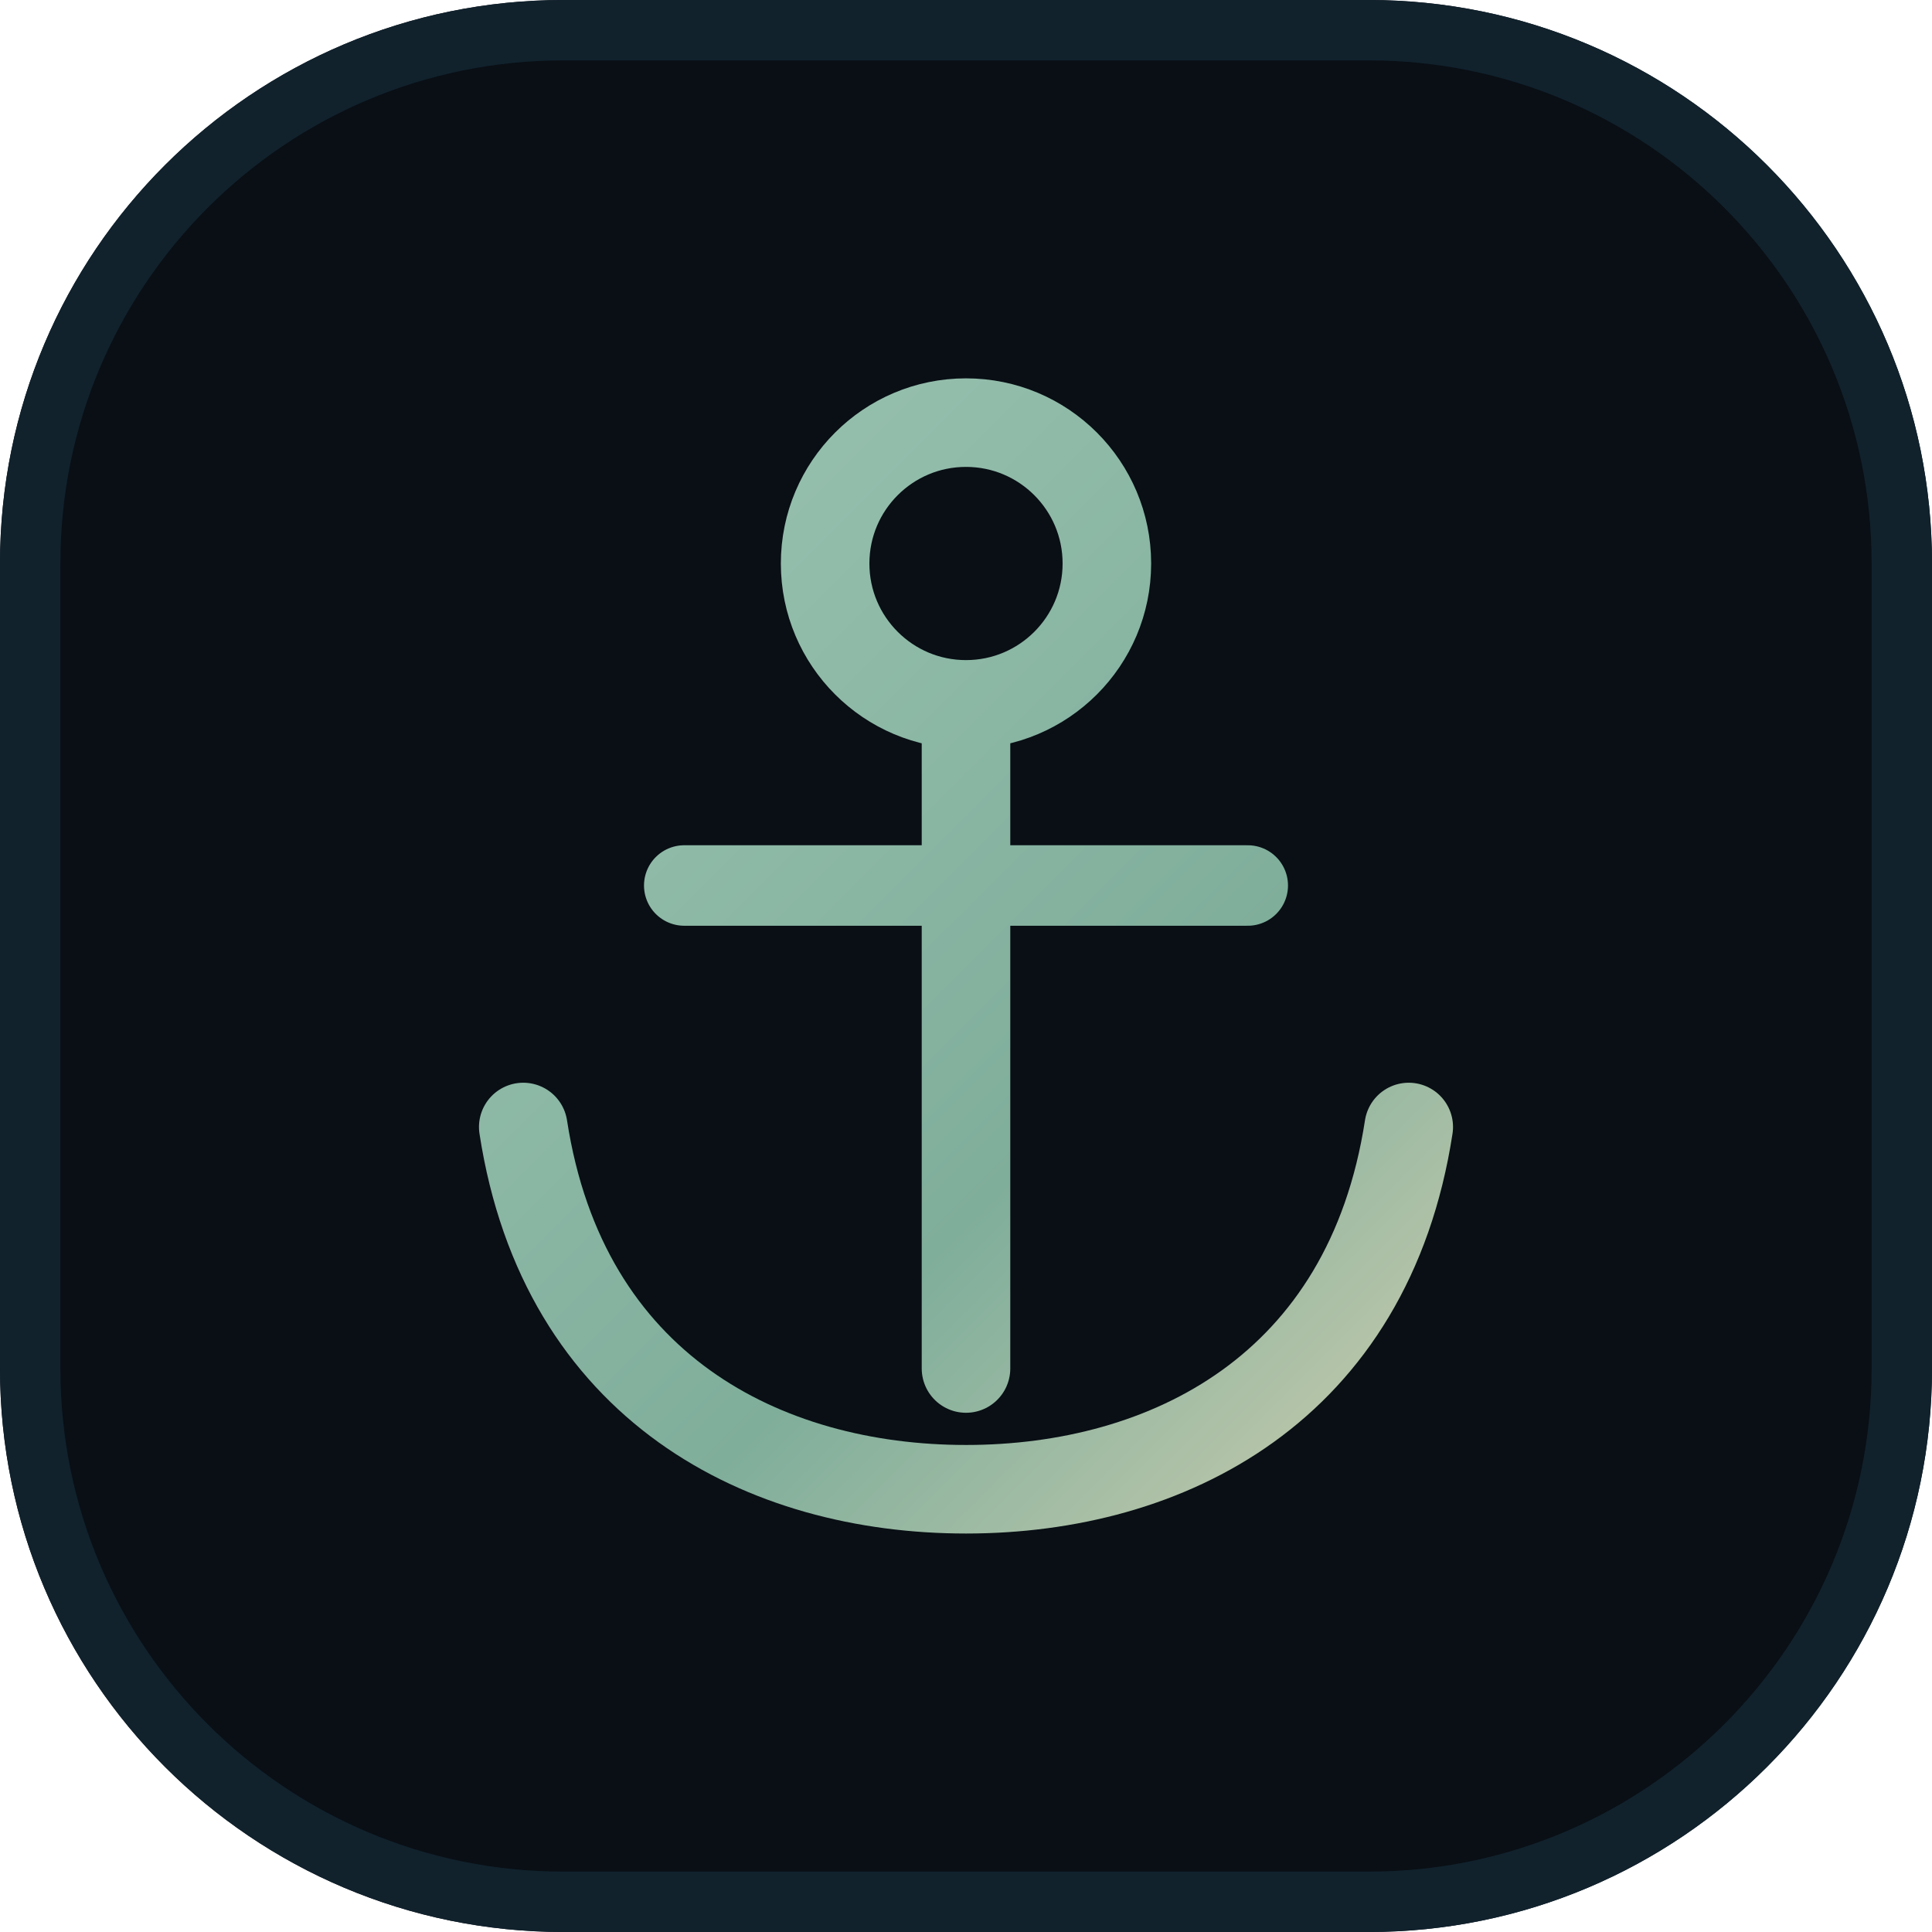
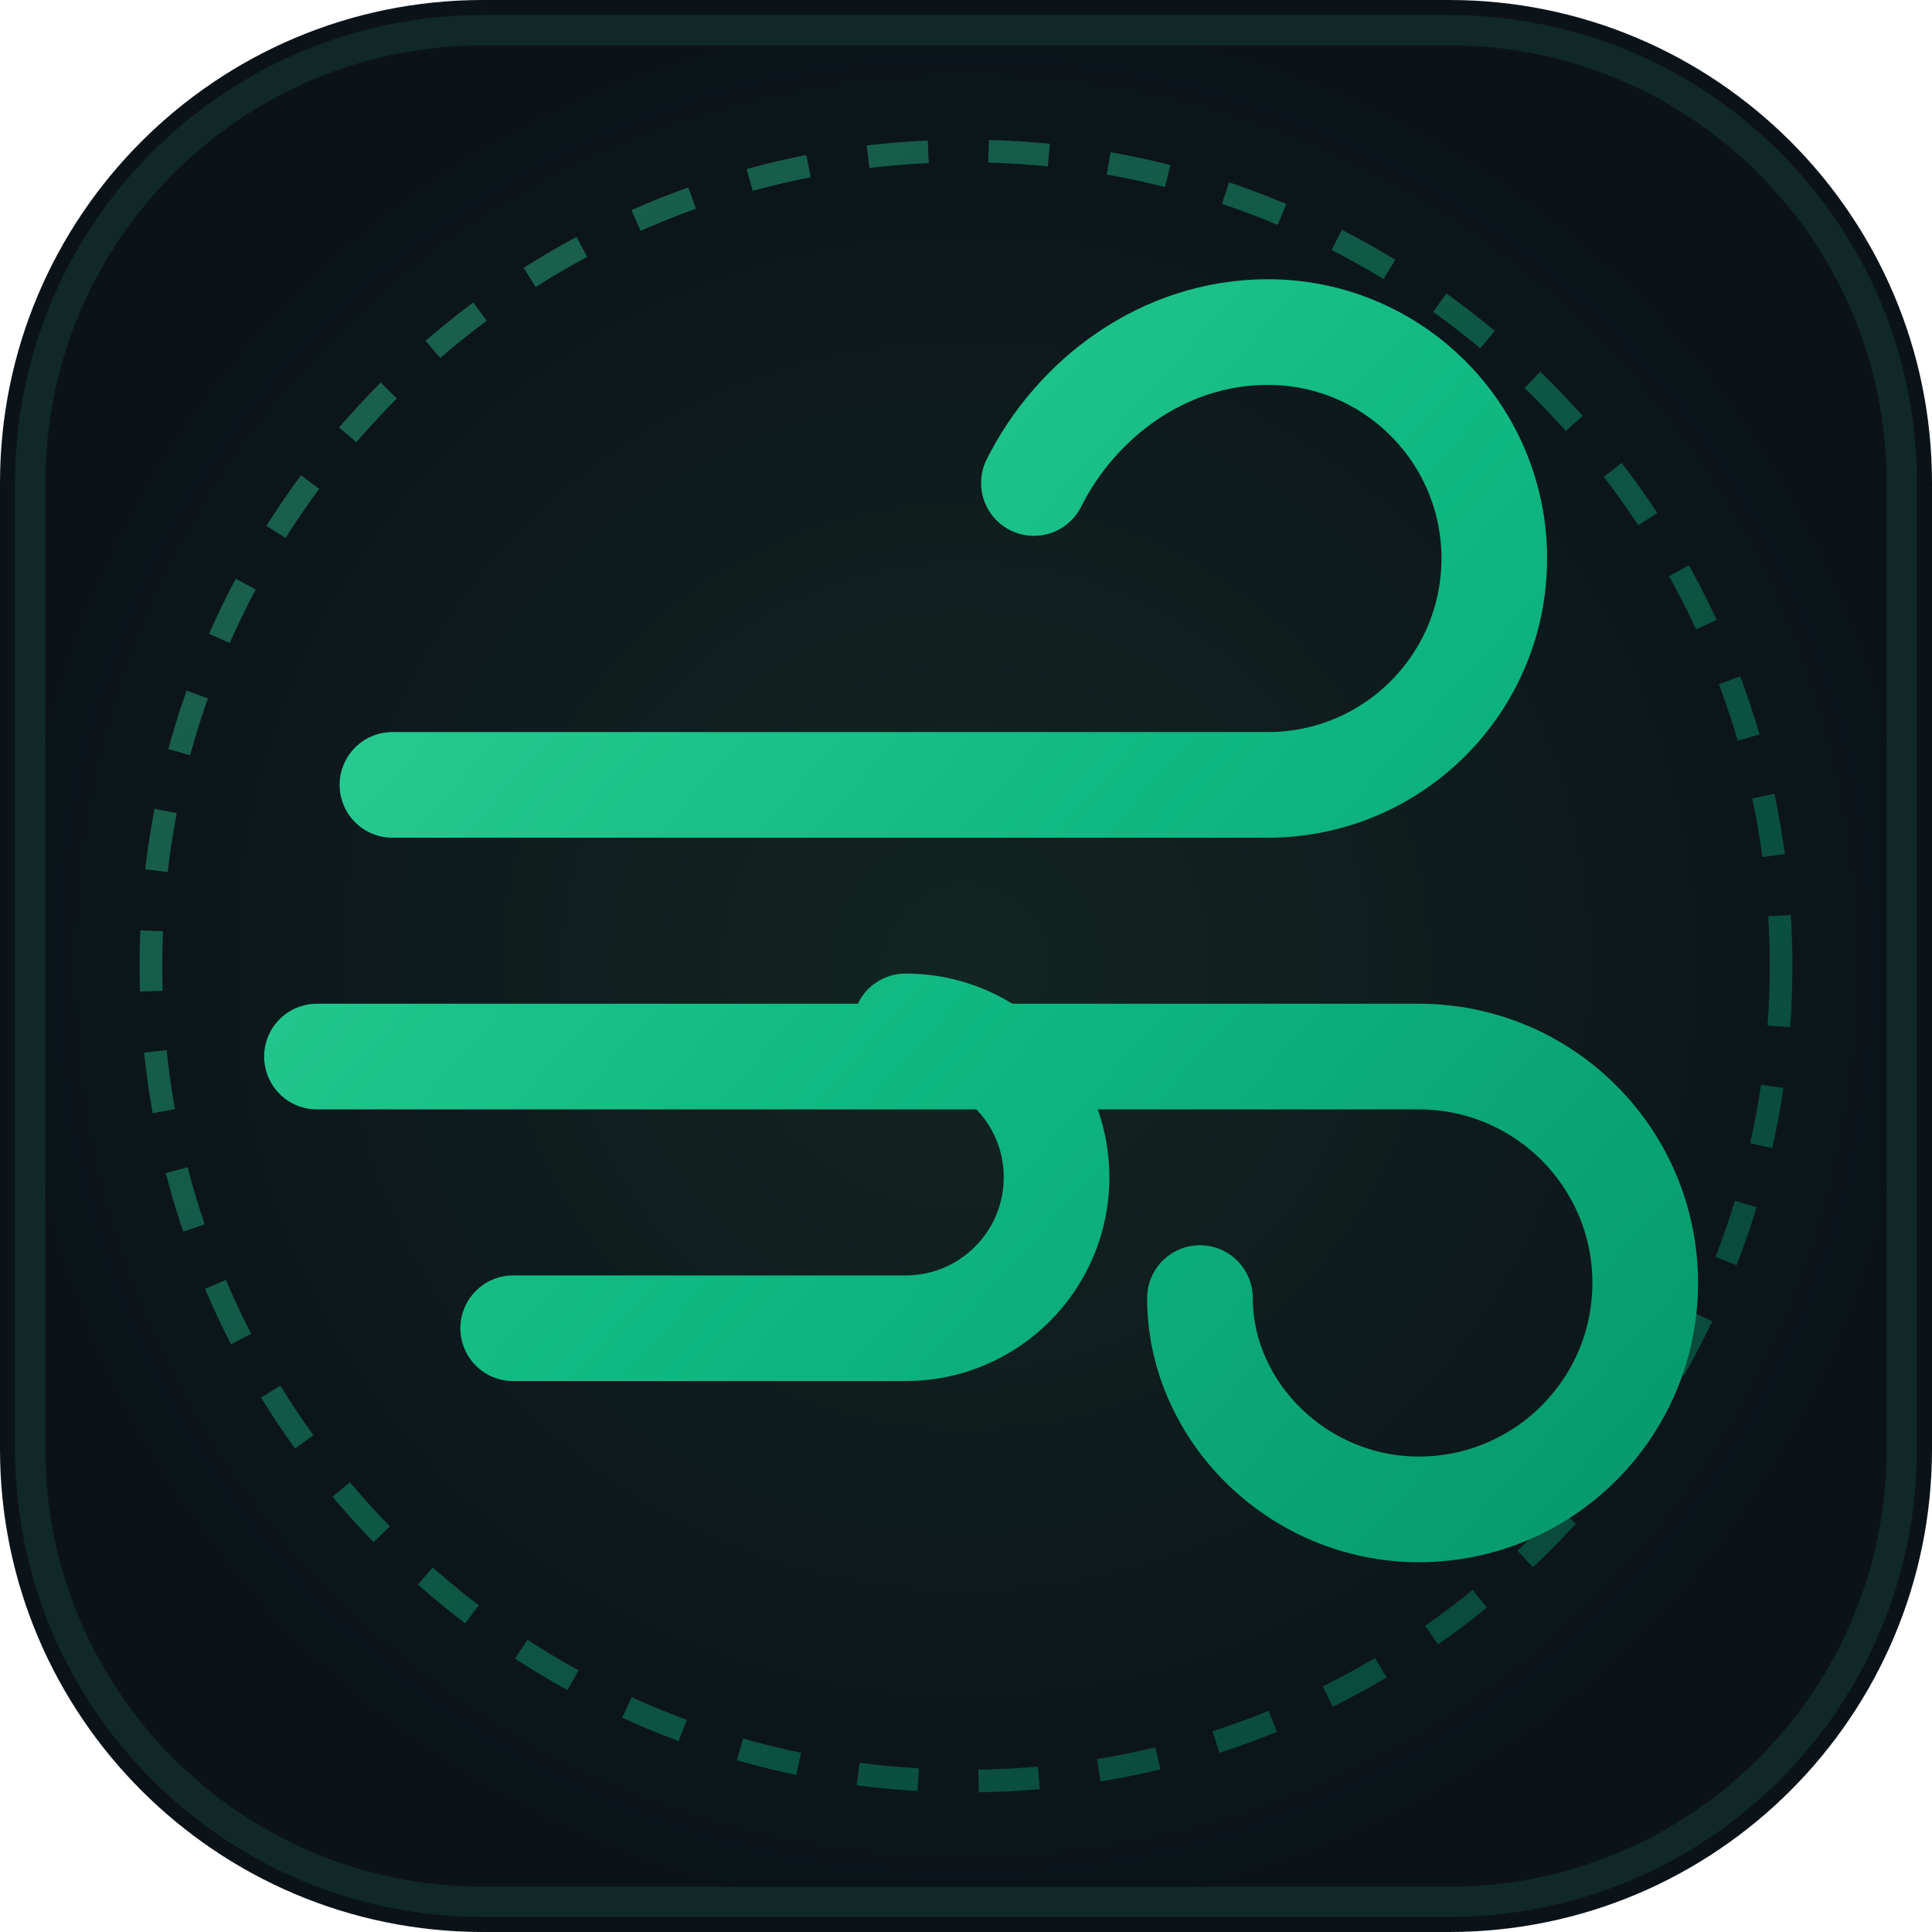
- <svg xmlns="http://www.w3.org/2000/svg" viewBox="0 0 48 48" fill="none">
+ <svg xmlns="http://www.w3.org/2000/svg" viewBox="0 0 512 512" fill="none">
  <defs>
-     <linearGradient id="ancorar-organic" x1="8" y1="8" x2="40" y2="40" gradientUnits="userSpaceOnUse">
-       <stop offset="0%" stop-color="#a3c9b8" />
-       <stop offset="60%" stop-color="#7fae9b" />
-       <stop offset="100%" stop-color="#e5d7b5" />
+     <linearGradient id="wind-grad" x1="64" y1="85" x2="448" y2="427" gradientUnits="userSpaceOnUse">
+       <stop offset="0%" stop-color="#34d399" />
+       <stop offset="50%" stop-color="#10b981" />
+       <stop offset="100%" stop-color="#059669" />
    </linearGradient>
+     <radialGradient id="bg-glow" cx="50%" cy="50%" r="50%">
+       <stop offset="0%" stop-color="#122521" />
+       <stop offset="100%" stop-color="#0b1319" />
+     </radialGradient>
  </defs>
-   <rect width="48" height="48" rx="14" fill="#090f15" />
-   <rect x="0.75" y="0.75" width="46.5" height="46.5" rx="13.25" stroke="#11222d" stroke-width="1.5" />
-   <circle cx="24" cy="14" r="3.5" stroke="url(#ancorar-organic)" stroke-width="2.2" stroke-linecap="round" />
-   <line x1="24" y1="18" x2="24" y2="34" stroke="url(#ancorar-organic)" stroke-width="2.2" stroke-linecap="round" />
-   <line x1="17" y1="22" x2="31" y2="22" stroke="url(#ancorar-organic)" stroke-width="2" stroke-linecap="round" />
-   <path d="M13 28C14 34.5 19 37 24 37C29 37 34 34.5 35 28" stroke="url(#ancorar-organic)" stroke-width="2.2" stroke-linecap="round" stroke-linejoin="round" />
+   <rect width="512" height="512" rx="128" fill="url(#bg-glow)" />
+   <rect x="8" y="8" width="496" height="496" rx="120" stroke="#16382f" stroke-width="8" stroke-opacity="0.6" />
+   <circle cx="256" cy="256" r="216" stroke="url(#wind-grad)" stroke-width="6" stroke-dasharray="16 16" opacity="0.4" />
+   <path d="M104 208H336C369.137 208 396 181.137 396 148C396 114.863 369.137 88 336 88C308 88 285 106 274 128" stroke="url(#wind-grad)" stroke-width="28" stroke-linecap="round" stroke-linejoin="round" />
+   <path d="M84 280H376C409.137 280 436 306.863 436 340C436 373.137 409.137 400 376 400C344 400 318 374 318 344" stroke="url(#wind-grad)" stroke-width="28" stroke-linecap="round" stroke-linejoin="round" />
+   <path d="M136 352H240C262.091 352 280 334.091 280 312C280 289.909 262.091 272 240 272" stroke="url(#wind-grad)" stroke-width="28" stroke-linecap="round" stroke-linejoin="round" />
</svg>
